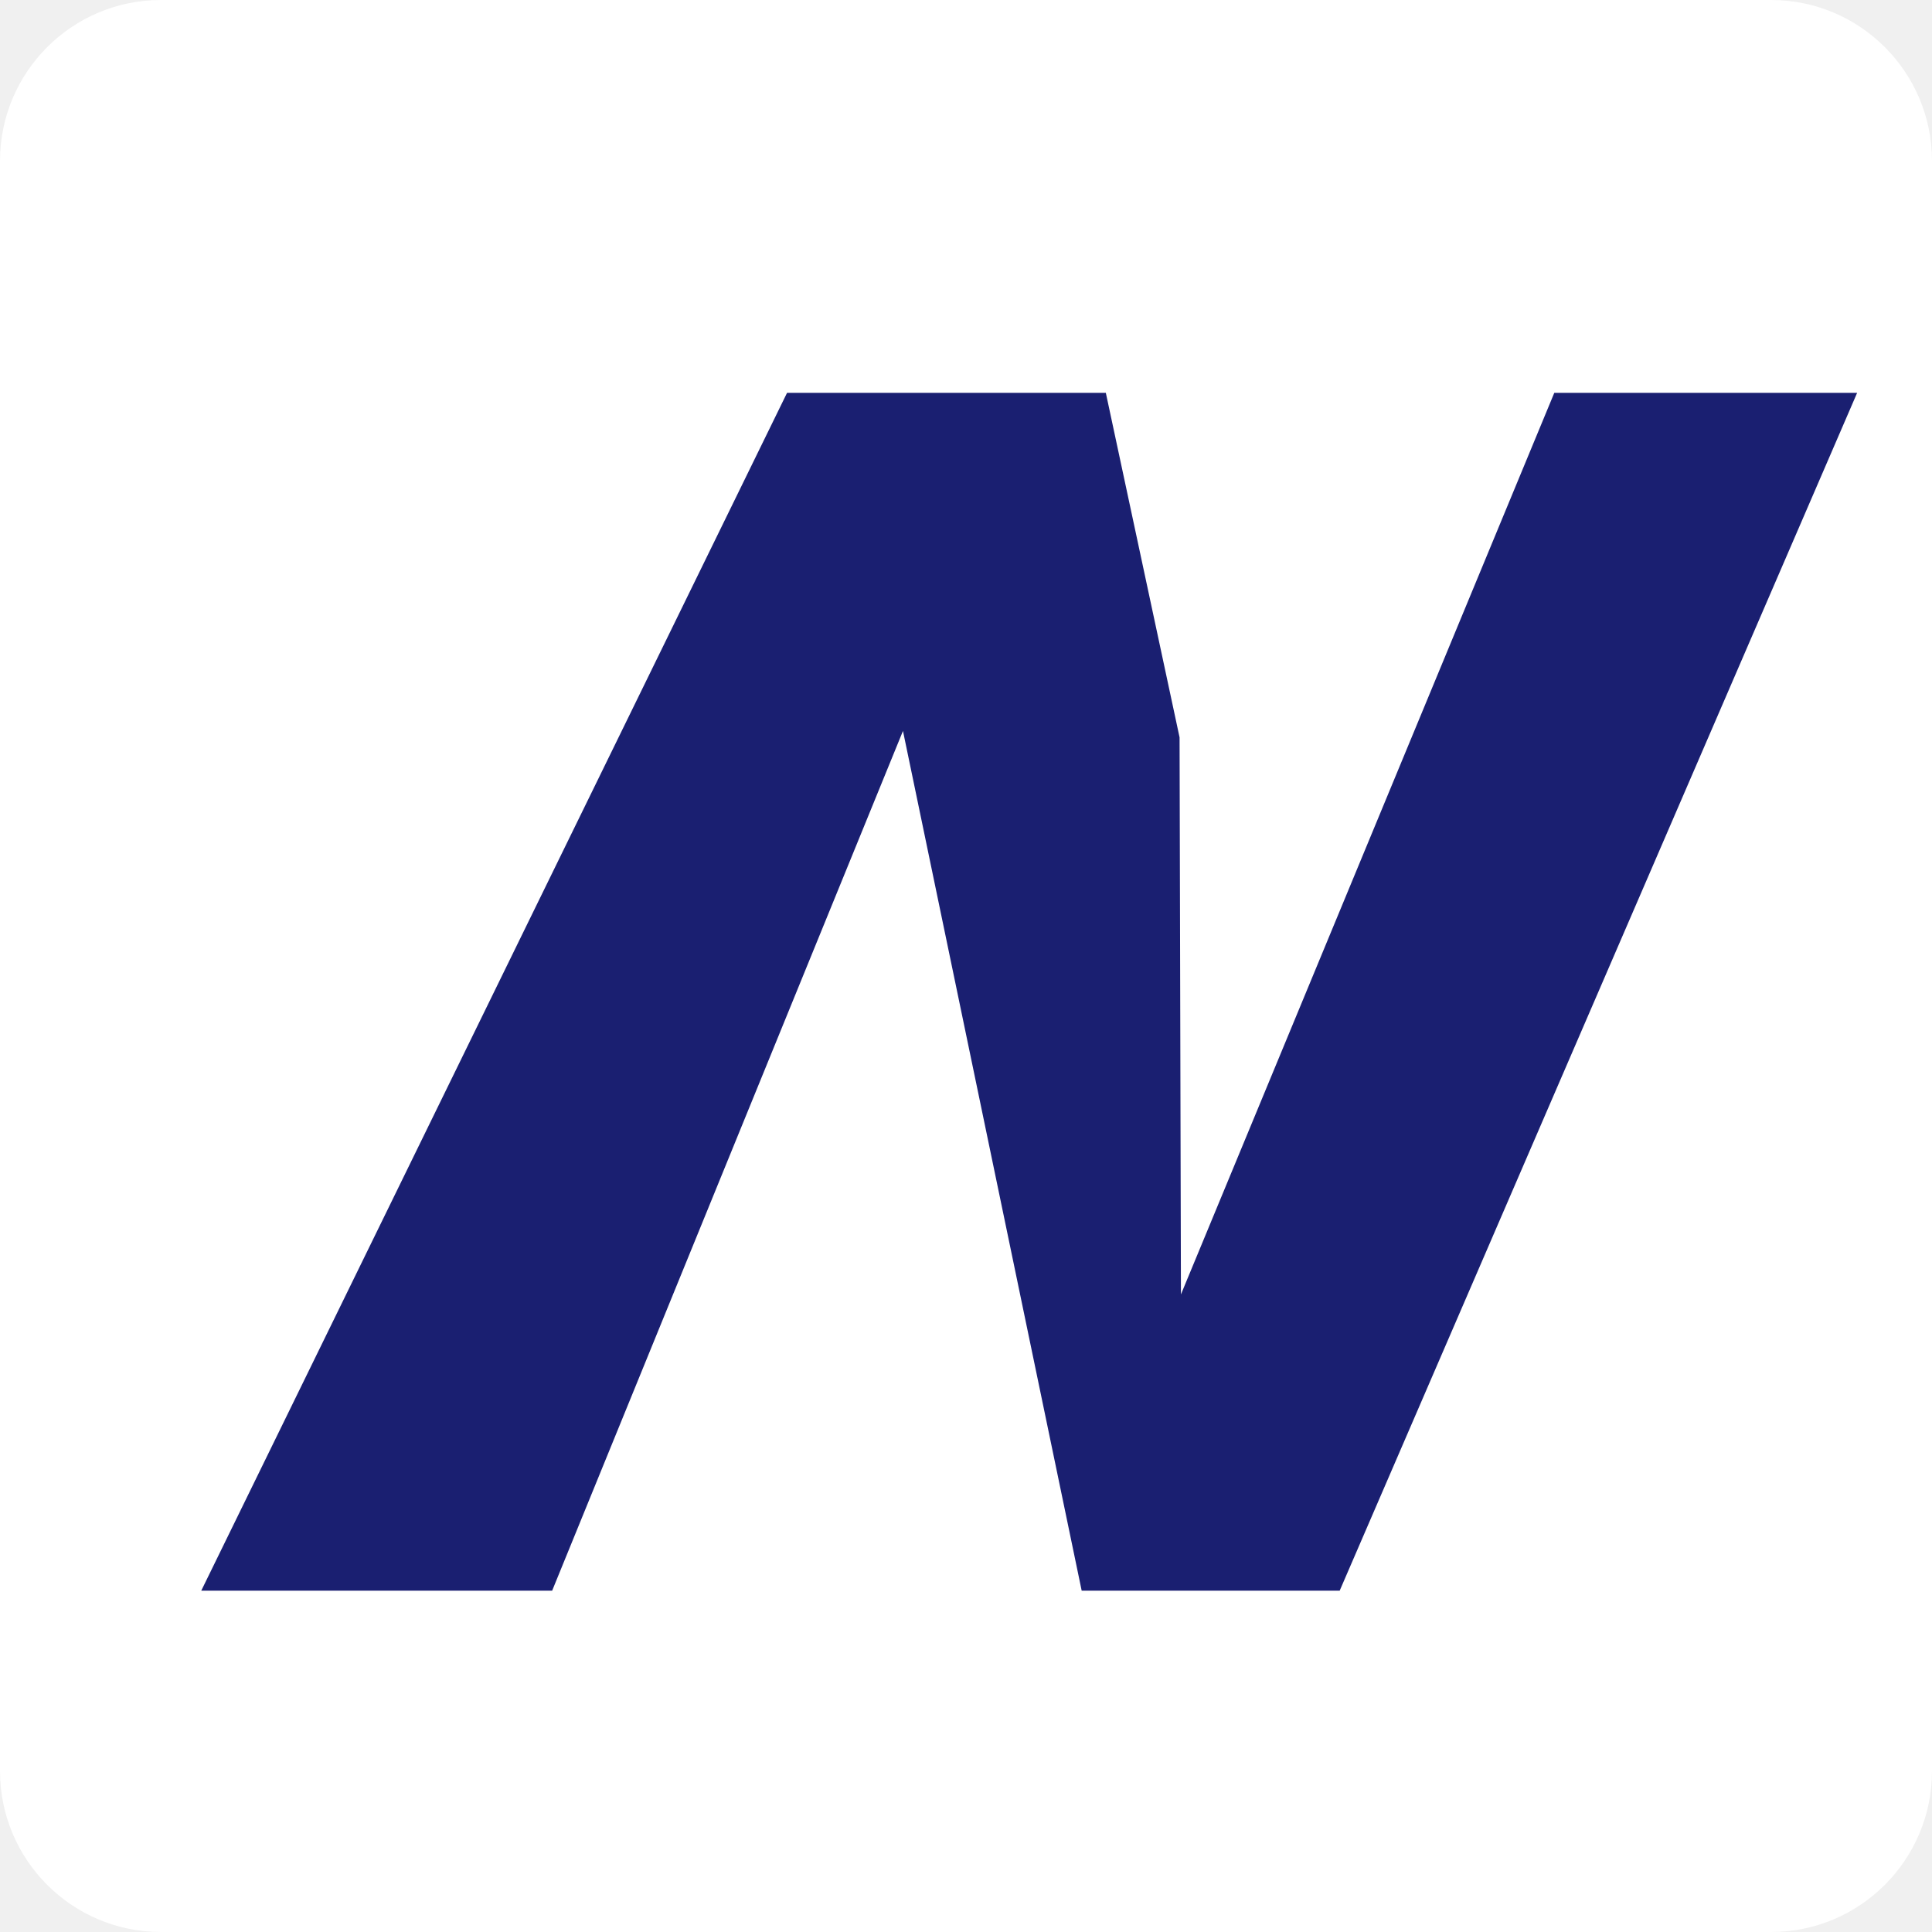
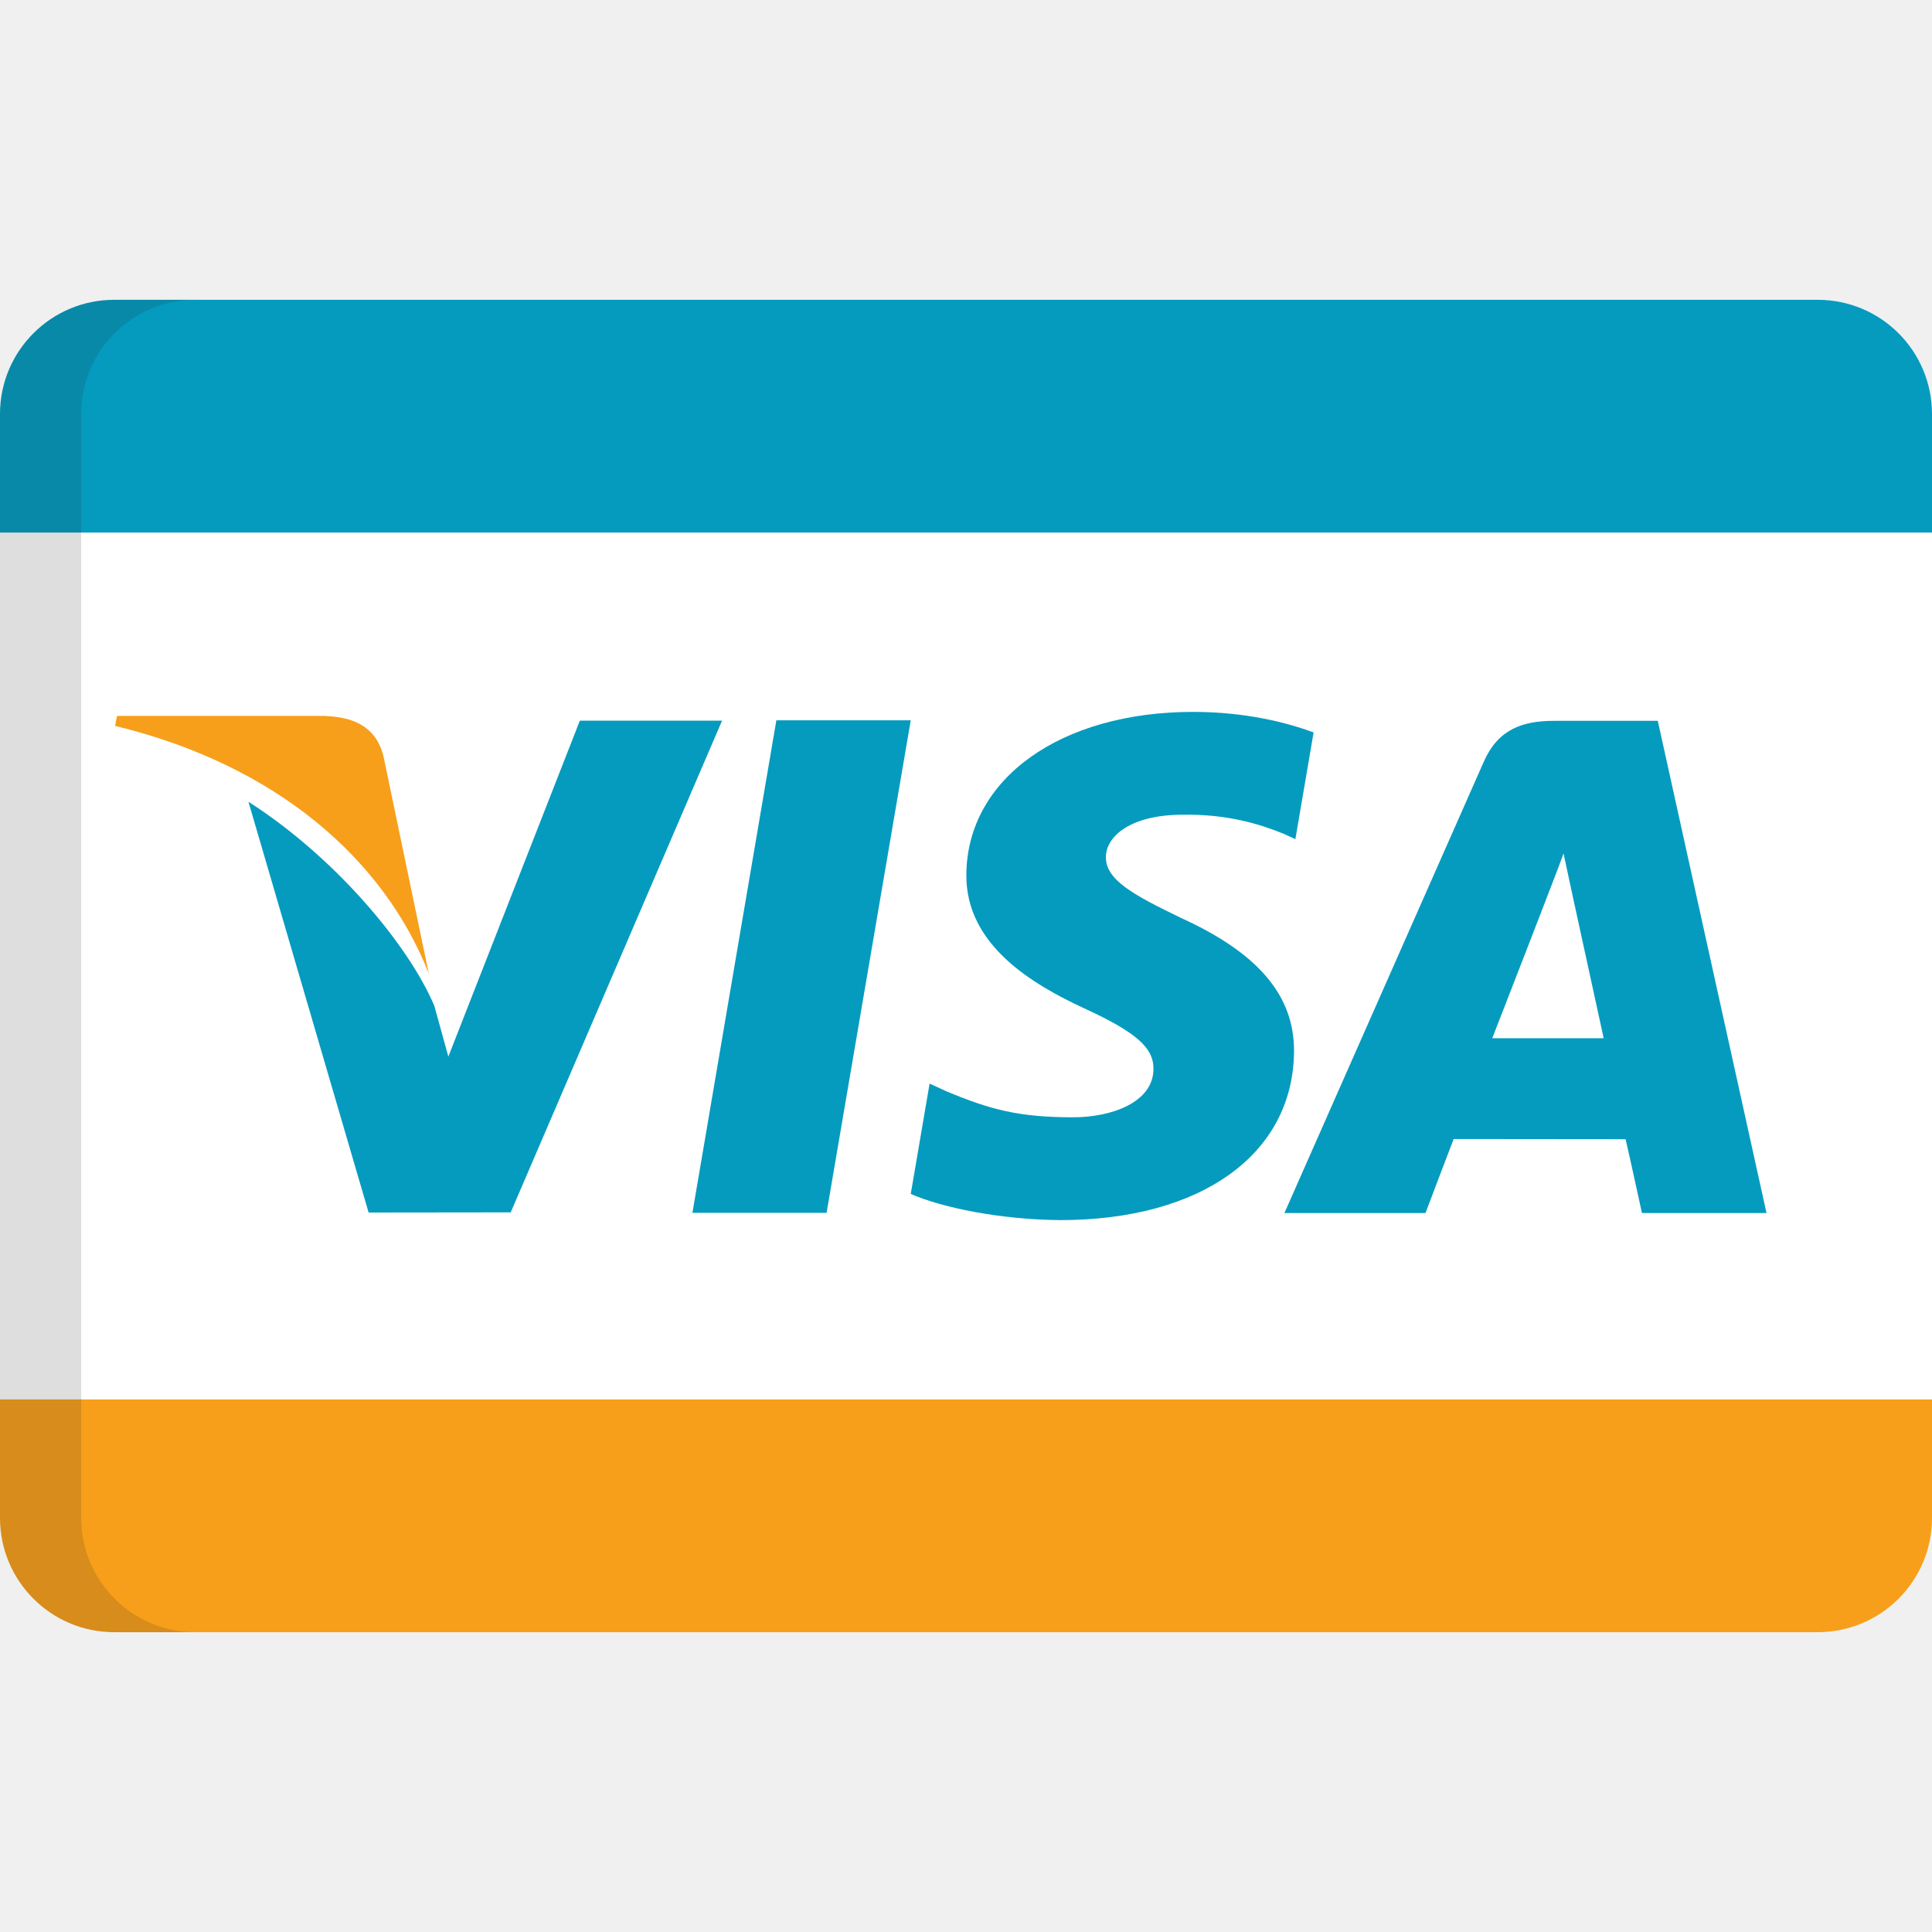
- <svg xmlns="http://www.w3.org/2000/svg" viewBox="0 0 24 24" fill="#1A1F71">
-   <rect width="24" height="24" rx="2" fill="#fff" />
-   <path d="M14.67 16.08l4.638-11.2h3.762l-6.428 14.88h-3.205l-2.22-10.68-4.358 10.68H2.5L9.777 4.88h3.96l.916 4.28z" />
+ <svg xmlns="http://www.w3.org/2000/svg" height="800px" width="800px" version="1.1" id="Capa_1" viewBox="0 0 512 512" xml:space="preserve">
+   <path style="fill:#FFFFFF;" d="M512,402.281c0,16.716-13.55,30.267-30.265,30.267H30.265C13.55,432.549,0,418.997,0,402.281V109.717  c0-16.716,13.55-30.266,30.265-30.266h451.47c16.716,0,30.265,13.551,30.265,30.266V402.281L512,402.281z" />
+   <path style="fill:#F79F1A;" d="M113.64,258.035l-12.022-57.671c-2.055-7.953-8.035-10.319-15.507-10.632H30.993l-0.491,2.635  C73.431,202.774,101.836,227.88,113.64,258.035z" />
+   <g>
+     <polygon style="fill:#059BBF;" points="241.354,190.892 205.741,190.892 183.499,321.419 219.053,321.419  " />
+     <path style="fill:#059BBF;" d="M135.345,321.288l56.01-130.307h-37.691l-34.843,89.028l-3.719-13.442   c-6.83-16.171-26.35-39.446-49.266-54.098l31.85,108.863L135.345,321.288z" />
+     <path style="fill:#059BBF;" d="M342.931,278.75c0.132-14.819-9.383-26.122-29.887-35.458c-12.461-6.03-20.056-10.051-19.965-16.17   c0-5.406,6.432-11.213,20.368-11.213c11.661-0.179,20.057,2.367,26.624,5.003l3.218,1.475l4.826-28.277   c-7.059-2.637-18.094-5.451-31.895-5.451c-35.157,0-59.904,17.691-60.128,43.064c-0.224,18.763,17.692,29.216,31.181,35.469   c13.847,6.374,18.493,10.453,18.404,16.171c-0.089,8.743-11.035,12.73-21.264,12.73c-14.25,0-21.8-1.965-33.509-6.843l-4.55-2.09   l-4.998,29.249c8.303,3.629,23.668,6.801,39.618,6.933C318.361,323.342,342.663,305.876,342.931,278.75z" />
+     <path style="fill:#059BBF;" d="M385.233,301.855c4.065,0,40.382,0.045,45.566,0.045c1.072,4.545,4.333,19.565,4.333,19.565h33.011   L439.33,191.027h-27.472c-8.533,0-14.874,2.323-18.628,10.809l-52.845,119.629h37.392   C377.774,321.465,383.848,305.386,385.233,301.855z M409.622,238.645c-0.176,0.357,2.95-7.549,4.737-12.463l2.411,11.256   c0,0,6.792,31.182,8.22,37.704h-29.528C398.411,267.638,409.622,238.645,409.622,238.645z" />
+     <path style="fill:#059BBF;" d="M481.735,79.451H30.265C13.55,79.451,0,93.001,0,109.717v31.412h512v-31.412   C512,93.001,498.451,79.451,481.735,79.451z" />
+   </g>
+   <path style="fill:#F79F1A;" d="M481.735,432.549H30.265C13.55,432.549,0,418.998,0,402.283v-31.412h512v31.412  C512,418.998,498.451,432.549,481.735,432.549z" />
+   <path style="opacity:0.15;fill:#202121;enable-background:new    ;" d="M21.517,402.281V109.717  c0-16.716,13.551-30.266,30.267-30.266h-21.52C13.55,79.451,0,93.001,0,109.717v292.565c0,16.716,13.55,30.267,30.265,30.267h21.52  C35.069,432.549,21.517,418.997,21.517,402.281z" />
</svg>
